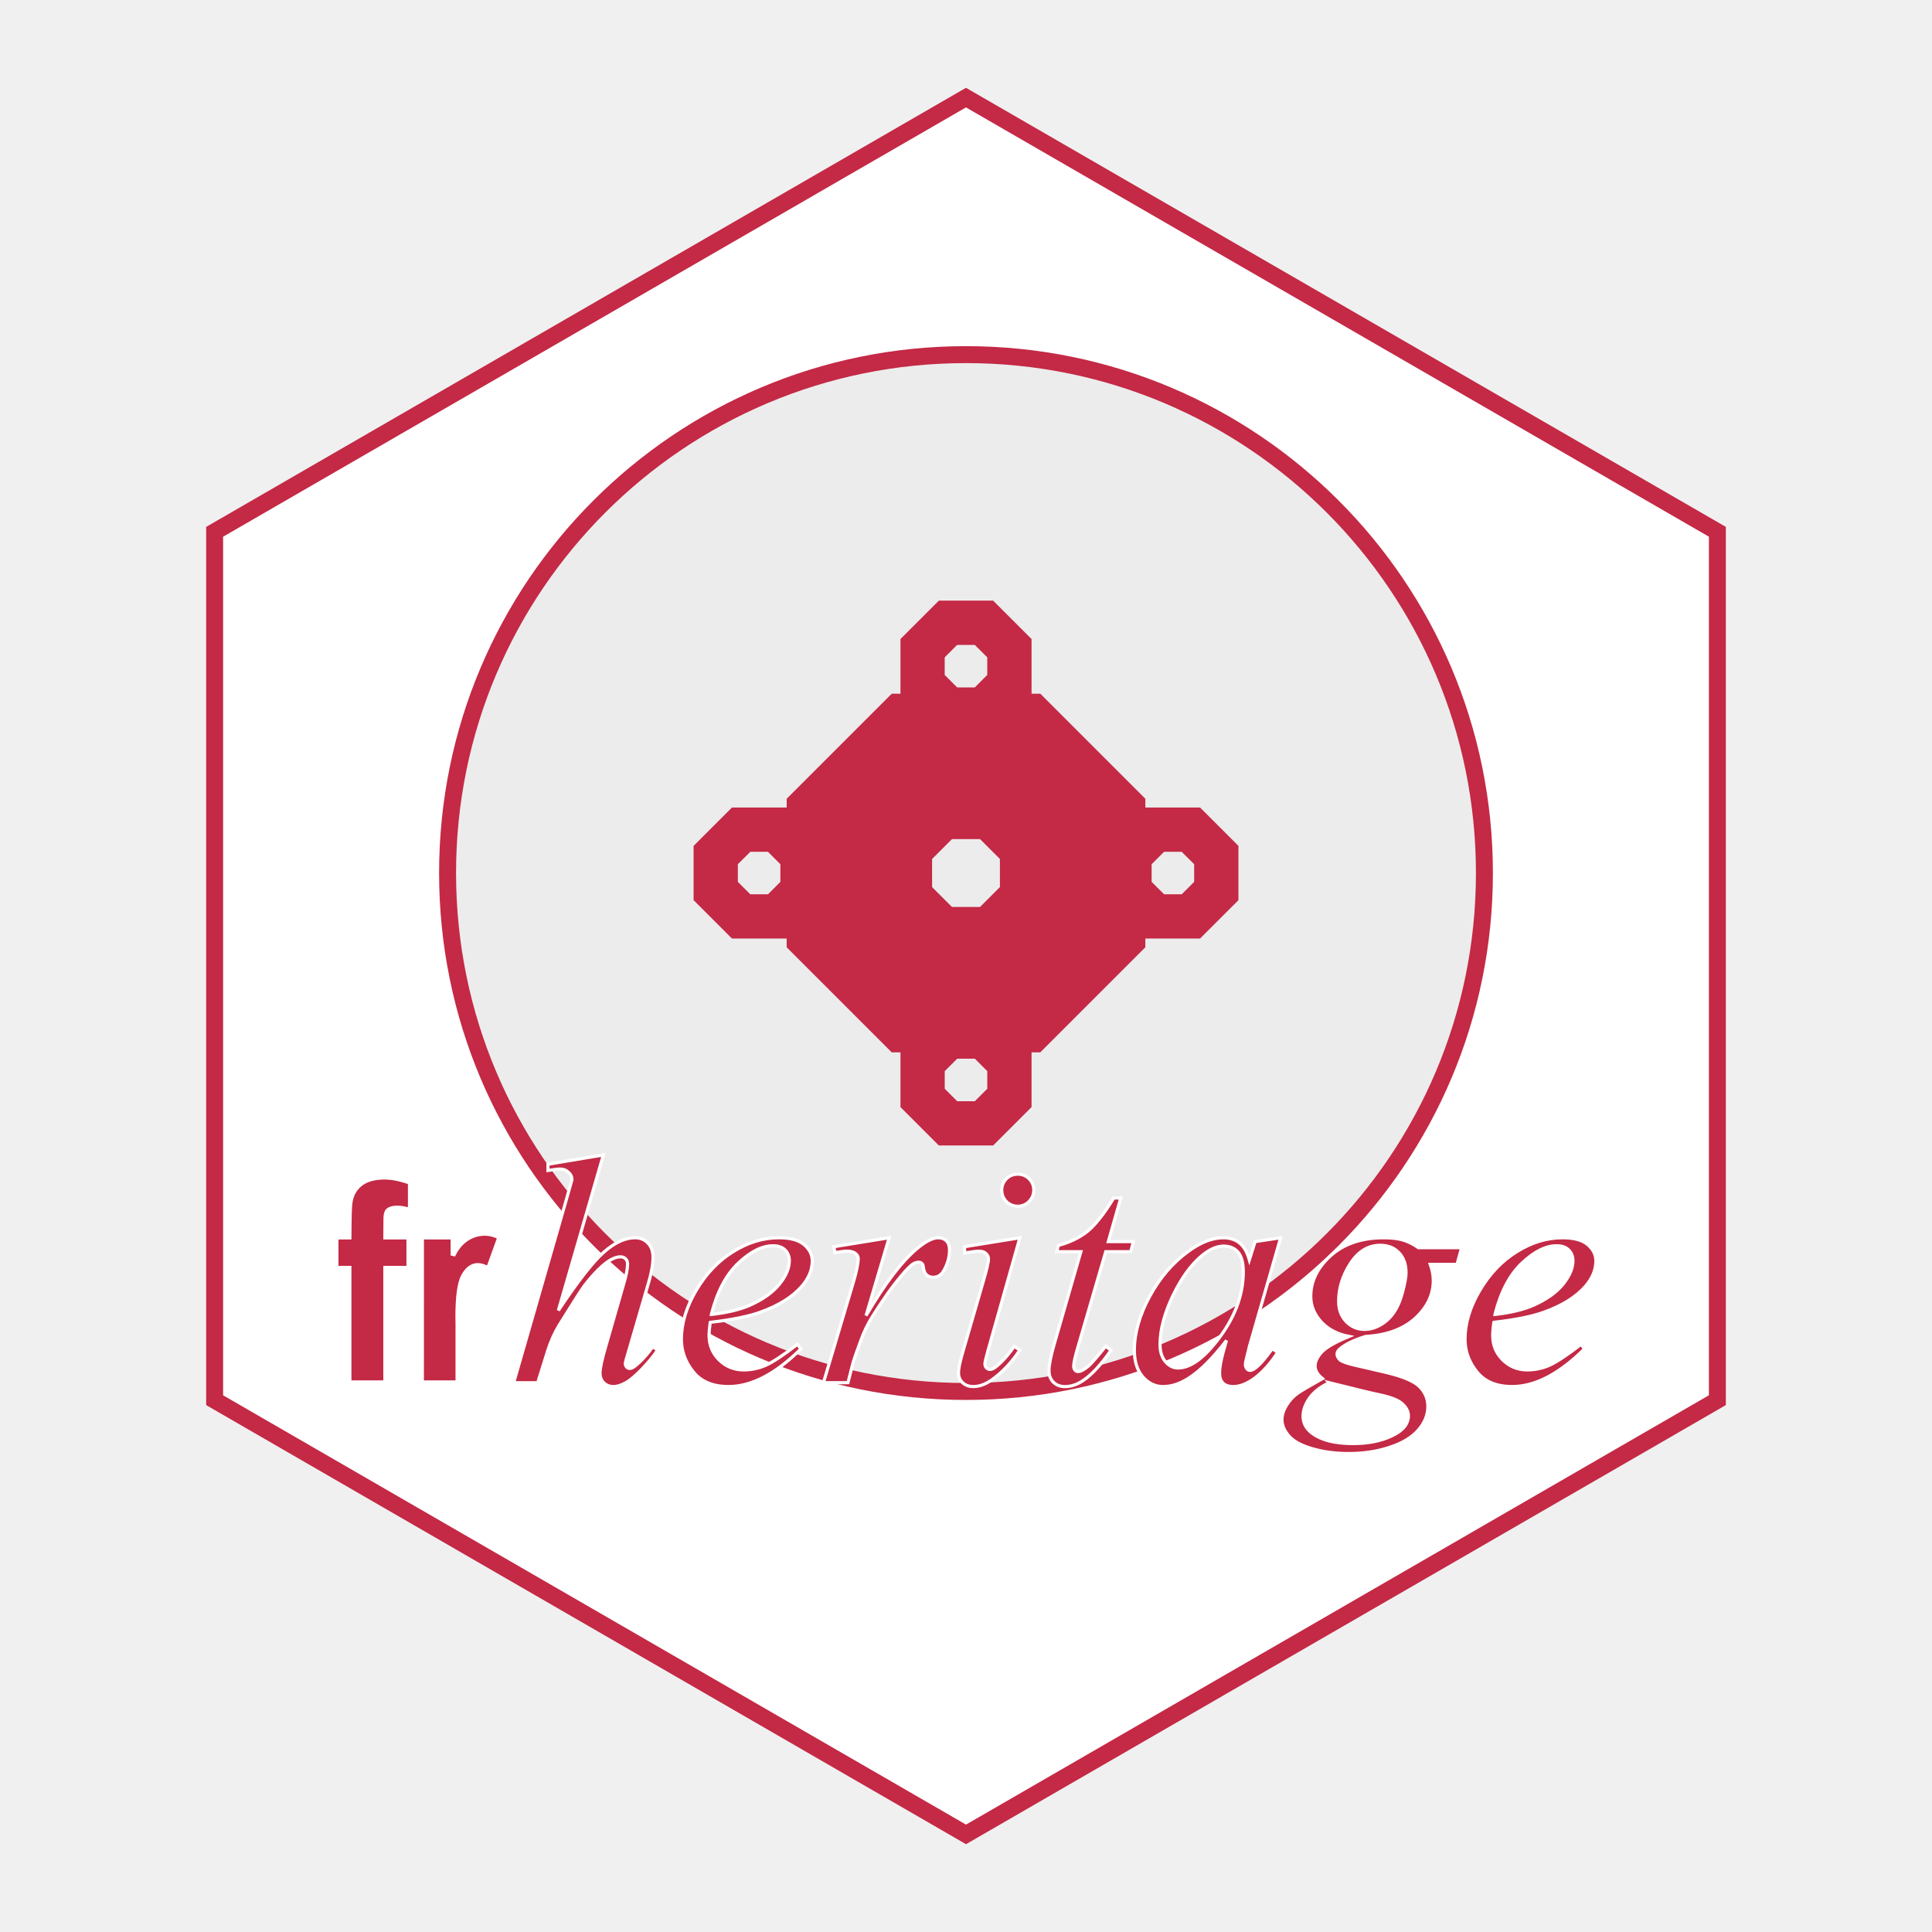
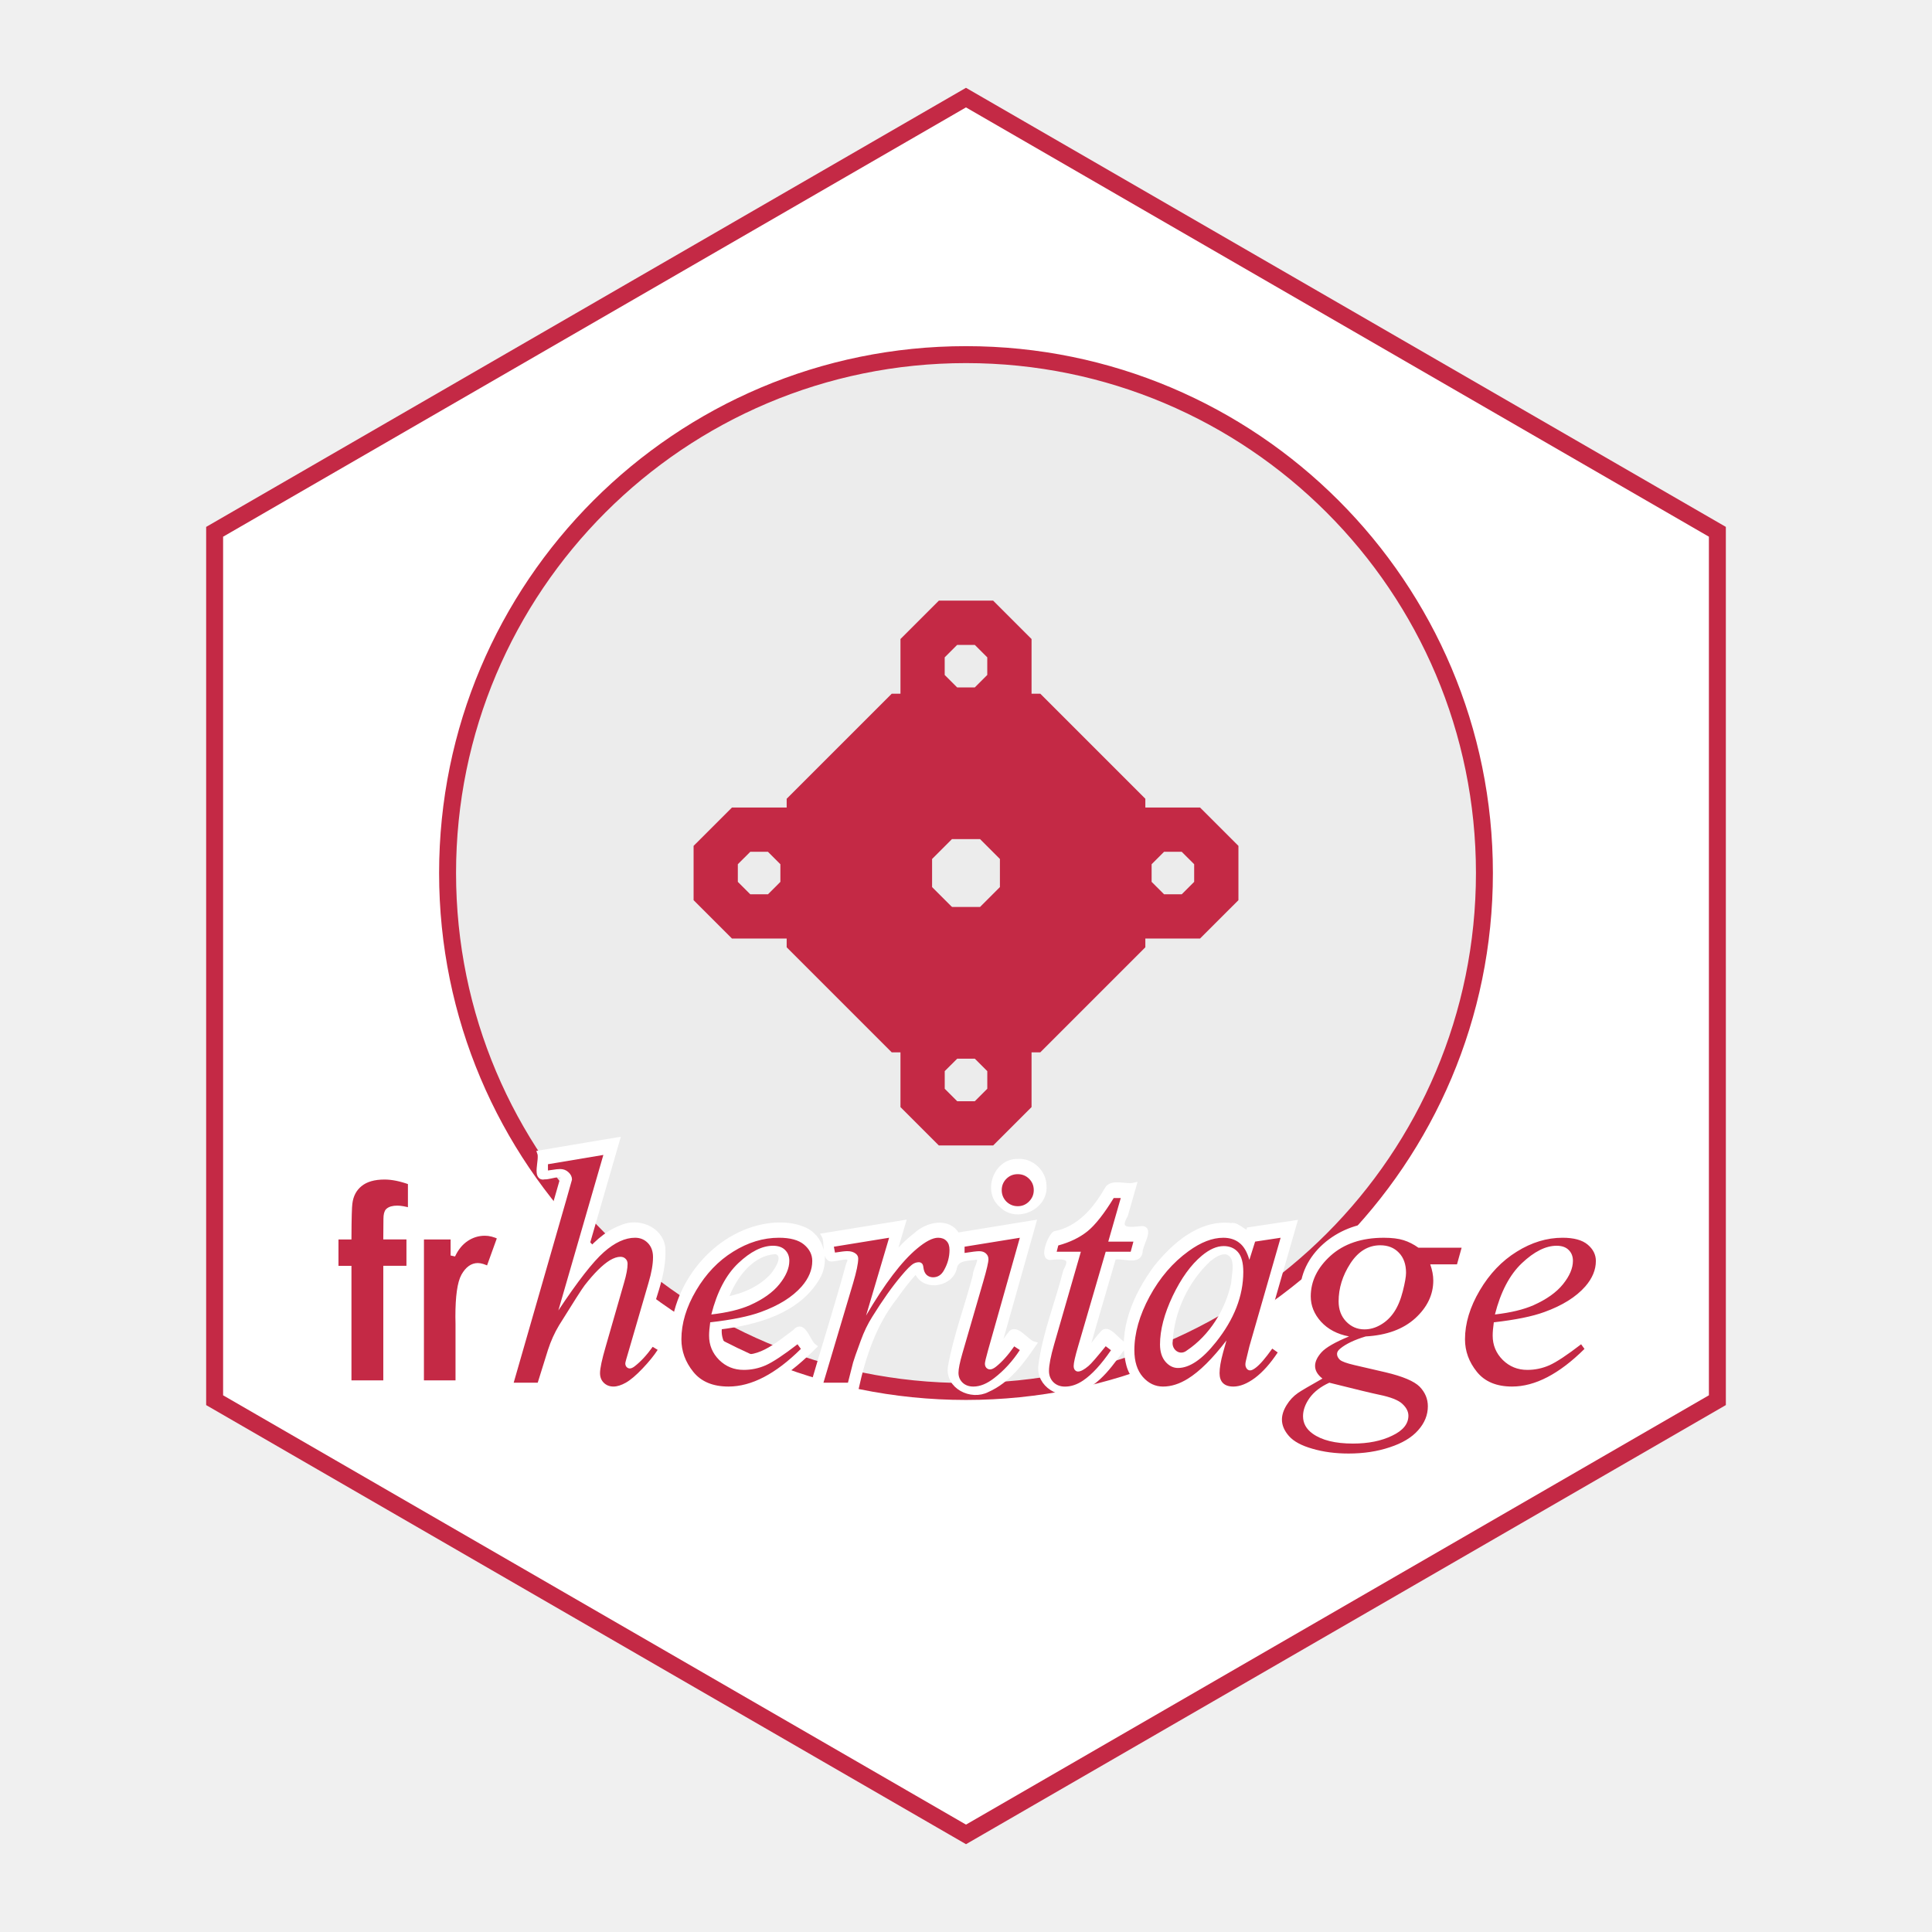
<svg xmlns="http://www.w3.org/2000/svg" width="110mm" height="110mm" viewBox="0 0 110 110" version="1.1" id="svg1" xml:space="preserve">
  <defs id="defs1" />
  <g id="layer1" style="display:inline">
    <path style="display:inline;fill:#ffffff;stroke:#c42945;stroke-width:0.734;stroke-miterlimit:3.3;stroke-opacity:1;paint-order:fill markers stroke" id="path3" d="M 62.984,68.484 27.303,80.252 -0.729,55.236 6.919,18.452 42.6,6.683 70.632,31.699 Z" transform="matrix(0.8754296,0.9818396,-0.9809597,0.876227,67.04242,-17.40449)" />
    <circle style="fill:#ececec;stroke:#c42945;stroke-width:0.965;stroke-miterlimit:3.3;paint-order:fill markers stroke" id="path1" cx="55" cy="49.708" r="29.517" />
    <path id="path4562" style="fill:#c42945;fill-opacity:1;fill-rule:nonzero;stroke:none;stroke-width:0.331" d="m 51.269,63.033 v -3.117 h -0.498 c -1.994,-1.994 -3.987,-3.987 -5.981,-5.981 v -0.498 h -3.114 c -0.729,-0.728 -1.457,-1.457 -2.186,-2.185 v -3.091 c 0.729,-0.728 1.457,-1.457 2.186,-2.185 h 3.114 v -0.498 c 1.994,-1.994 3.987,-3.987 5.981,-5.981 h 0.498 v -3.114 l 2.186,-2.185 h 3.091 c 0.729,0.728 1.457,1.457 2.186,2.185 v 3.114 h 0.498 c 1.994,1.994 3.987,3.987 5.981,5.981 v 0.498 h 3.114 l 2.186,2.185 v 3.091 l -2.186,2.185 h -3.114 v 0.498 l -5.981,5.981 h -0.498 v 3.117 c -0.729,0.728 -1.457,1.457 -2.186,2.185 H 53.454 C 52.726,64.49 51.997,63.762 51.269,63.033 Z m 3.262,-0.334 h 0.971 c 0.237,-0.237 0.473,-0.473 0.71,-0.71 V 60.986 C 55.867,60.642 55.502,60.277 55.502,60.277 h -1.003 c 0,0 -0.366,0.366 -0.71,0.709 v 1.003 c 0.237,0.237 0.473,0.473 0.71,0.71 z M 54.238,51.638 h 1.562 l 1.131,-1.131 v -1.6 c -0.377,-0.377 -0.754,-0.754 -1.131,-1.131 h -1.6 l -1.131,1.131 v 1.6 c 0.367,0.368 0.734,0.736 1.103,1.102 0.02,0.014 0.039,0.035 0.066,0.029 z M 42.752,50.918 h 0.972 c 0.352,-0.344 0.708,-0.709 0.708,-0.709 v -1.003 c 0,0 -0.366,-0.366 -0.71,-0.71 h -1.003 c -0.237,0.237 -0.473,0.473 -0.71,0.71 v 1.003 c 0.237,0.236 0.473,0.473 0.71,0.709 z m 23.559,0 h 0.971 L 67.991,50.209 V 49.206 C 67.754,48.969 67.518,48.733 67.281,48.496 h -1.003 c -0.344,0.344 -0.71,0.71 -0.71,0.71 v 1.003 c 0,0 0.366,0.366 0.71,0.709 z M 56.211,38.43 v -1.003 l -0.71,-0.709 h -1.004 c -0.237,0.236 -0.473,0.473 -0.71,0.709 v 1.003 c 0.344,0.344 0.71,0.709 0.71,0.709 h 1.003 c 0,0 -0.179,0.18 0.71,-0.709 z" />
-     <g id="g1" transform="translate(2.076815,16.93334)" style="fill:#c42945;fill-opacity:1;stroke:#ffffff">
-       <path d="m 32.276,48.824 -2.563,8.856 q 1.66,-2.499 2.59,-3.32 0.93,-0.821 1.778,-0.821 0.438,0 0.73,0.301 0.292,0.301 0.292,0.803 0,0.602 -0.255,1.459 l -1.113,3.821 q -0.21,0.693 -0.21,0.766 0,0.128 0.073,0.21 0.082,0.082 0.182,0.082 0.119,0 0.274,-0.119 0.52,-0.401 1.031,-1.113 l 0.283,0.173 q -0.31,0.483 -0.866,1.067 -0.547,0.575 -0.948,0.803 -0.392,0.219 -0.702,0.219 -0.337,0 -0.556,-0.219 -0.21,-0.21 -0.21,-0.547 0,-0.401 0.319,-1.496 l 1.049,-3.648 q 0.201,-0.684 0.201,-1.076 0,-0.182 -0.119,-0.292 -0.109,-0.109 -0.292,-0.109 -0.264,0 -0.602,0.201 -0.62,0.383 -1.432,1.423 -0.219,0.283 -1.459,2.28 -0.383,0.638 -0.629,1.395 l -0.584,1.87 h -1.368 l 3.001,-10.433 0.319,-1.131 q 0,-0.237 -0.201,-0.42 -0.192,-0.182 -0.474,-0.182 -0.164,0 -0.502,0.055 l -0.192,0.027 v -0.356 z m 6.083,9.531 q -0.064,0.456 -0.064,0.757 0,0.812 0.575,1.386 0.575,0.565 1.395,0.565 0.657,0 1.259,-0.264 0.611,-0.274 1.806,-1.195 l 0.192,0.264 q -2.161,2.143 -4.122,2.143 -1.332,0 -2.006,-0.839 -0.675,-0.839 -0.675,-1.851 0,-1.359 0.839,-2.782 0.839,-1.423 2.107,-2.207 1.268,-0.793 2.608,-0.793 0.967,0 1.432,0.392 0.465,0.392 0.465,0.93 0,0.757 -0.602,1.45 -0.793,0.903 -2.335,1.459 -1.021,0.374 -2.873,0.584 z m 0.064,-0.447 q 1.35,-0.155 2.198,-0.529 1.122,-0.502 1.678,-1.195 0.565,-0.702 0.565,-1.332 0,-0.383 -0.246,-0.62 -0.237,-0.237 -0.684,-0.237 -0.93,0 -1.979,0.994 -1.04,0.985 -1.532,2.918 z m 6.977,-3.858 3.146,-0.511 -1.313,4.432 q 1.596,-2.727 2.9,-3.812 0.739,-0.62 1.204,-0.62 0.301,0 0.474,0.182 0.173,0.173 0.173,0.511 0,0.602 -0.31,1.149 -0.219,0.41 -0.629,0.41 -0.21,0 -0.365,-0.137 -0.146,-0.137 -0.182,-0.42 -0.018,-0.173 -0.082,-0.228 -0.073,-0.073 -0.173,-0.073 -0.155,0 -0.292,0.073 -0.237,0.128 -0.72,0.711 -0.757,0.894 -1.642,2.317 -0.383,0.602 -0.657,1.359 -0.383,1.04 -0.438,1.249 l -0.292,1.149 H 44.807 l 1.687,-5.664 q 0.292,-0.985 0.292,-1.405 0,-0.164 -0.137,-0.274 -0.182,-0.146 -0.483,-0.146 -0.192,0 -0.702,0.082 z m 10.47,-4.131 q 0.383,0 0.648,0.264 0.264,0.264 0.264,0.648 0,0.374 -0.274,0.648 -0.264,0.264 -0.638,0.264 -0.374,0 -0.648,-0.264 -0.264,-0.274 -0.264,-0.648 0,-0.383 0.264,-0.648 0.264,-0.264 0.648,-0.264 z m 0.119,3.621 -1.806,6.393 q -0.182,0.648 -0.182,0.775 0,0.146 0.082,0.237 0.091,0.091 0.21,0.091 0.137,0 0.328,-0.146 0.52,-0.41 1.049,-1.167 l 0.319,0.21 q -0.62,0.949 -1.459,1.596 -0.62,0.483 -1.186,0.483 -0.374,0 -0.611,-0.219 -0.237,-0.228 -0.237,-0.565 0,-0.337 0.228,-1.122 l 1.186,-4.086 q 0.292,-1.003 0.292,-1.259 0,-0.201 -0.146,-0.328 -0.137,-0.128 -0.383,-0.128 -0.201,0 -0.83,0.1 v -0.356 z m 5.746,-2.262 -0.711,2.481 h 1.432 l -0.155,0.575 h -1.423 l -1.569,5.381 q -0.255,0.866 -0.255,1.122 0,0.155 0.073,0.237 0.073,0.082 0.173,0.082 0.228,0 0.602,-0.319 0.219,-0.182 0.976,-1.122 l 0.301,0.228 q -0.839,1.222 -1.587,1.724 -0.511,0.347 -1.031,0.347 -0.401,0 -0.657,-0.246 -0.255,-0.255 -0.255,-0.648 0,-0.492 0.292,-1.505 l 1.523,-5.281 h -1.377 l 0.091,-0.356 q 1.003,-0.274 1.669,-0.812 0.666,-0.547 1.487,-1.888 z m 9.102,2.262 -1.778,6.183 -0.201,0.83 q -0.027,0.119 -0.027,0.201 0,0.146 0.091,0.255 0.073,0.082 0.182,0.082 0.119,0 0.31,-0.146 0.356,-0.264 0.948,-1.094 l 0.31,0.219 q -0.629,0.949 -1.295,1.45 -0.666,0.492 -1.231,0.492 -0.392,0 -0.593,-0.201 -0.192,-0.192 -0.192,-0.565 0,-0.447 0.201,-1.177 l 0.192,-0.684 q -1.195,1.56 -2.198,2.18 -0.72,0.447 -1.414,0.447 -0.666,0 -1.149,-0.547 -0.483,-0.556 -0.483,-1.523 0,-1.45 0.866,-3.055 0.876,-1.614 2.216,-2.581 1.049,-0.766 1.979,-0.766 0.556,0 0.921,0.292 0.374,0.292 0.565,0.967 l 0.328,-1.04 z m -3.247,0.474 q -0.584,0 -1.24,0.547 -0.93,0.775 -1.66,2.298 -0.72,1.523 -0.72,2.754 0,0.62 0.31,0.985 0.31,0.356 0.711,0.356 0.994,0 2.161,-1.468 1.56,-1.952 1.56,-4.004 0,-0.775 -0.301,-1.122 -0.301,-0.347 -0.821,-0.347 z m 13.553,0.091 -0.264,0.949 h -1.523 q 0.173,0.492 0.173,0.921 0,1.204 -1.021,2.143 -1.031,0.939 -2.827,1.04 -0.967,0.292 -1.45,0.693 -0.182,0.146 -0.182,0.301 0,0.182 0.164,0.337 0.164,0.146 0.83,0.301 l 1.769,0.41 q 1.468,0.347 1.943,0.821 0.465,0.483 0.465,1.113 0,0.748 -0.556,1.368 -0.547,0.62 -1.614,0.967 -1.058,0.356 -2.344,0.356 -1.131,0 -2.061,-0.274 -0.93,-0.264 -1.332,-0.72 -0.401,-0.456 -0.401,-0.939 0,-0.392 0.264,-0.821 0.255,-0.42 0.648,-0.693 0.246,-0.173 1.395,-0.821 -0.42,-0.328 -0.42,-0.721 0,-0.365 0.365,-0.775 0.374,-0.41 1.569,-0.903 -1.003,-0.192 -1.596,-0.839 -0.584,-0.648 -0.584,-1.441 0,-1.295 1.131,-2.317 1.14,-1.021 3.028,-1.021 0.684,0 1.122,0.137 0.438,0.137 0.848,0.429 z m -3.165,1.432 q 0,-0.73 -0.41,-1.149 -0.401,-0.42 -1.058,-0.42 -1.031,0 -1.705,1.04 -0.666,1.031 -0.666,2.152 0,0.702 0.429,1.149 0.429,0.447 1.04,0.447 0.483,0 0.93,-0.264 0.456,-0.264 0.766,-0.73 0.31,-0.465 0.492,-1.186 0.182,-0.721 0.182,-1.04 z m -4.369,6.256 q -0.739,0.337 -1.122,0.866 -0.374,0.529 -0.374,1.04 0,0.602 0.547,0.994 0.784,0.565 2.298,0.565 1.304,0 2.225,-0.447 0.93,-0.438 0.93,-1.14 0,-0.356 -0.347,-0.675 -0.337,-0.319 -1.322,-0.52 -0.538,-0.109 -2.836,-0.684 z m 9.366,-3.438 q -0.064,0.456 -0.064,0.757 0,0.812 0.575,1.386 0.575,0.565 1.395,0.565 0.657,0 1.259,-0.264 0.611,-0.274 1.806,-1.195 l 0.192,0.264 q -2.161,2.143 -4.122,2.143 -1.332,0 -2.006,-0.839 -0.675,-0.839 -0.675,-1.851 0,-1.359 0.839,-2.782 0.839,-1.423 2.107,-2.207 1.268,-0.793 2.608,-0.793 0.967,0 1.432,0.392 0.465,0.392 0.465,0.93 0,0.757 -0.602,1.45 -0.793,0.903 -2.335,1.459 -1.021,0.374 -2.873,0.584 z m 0.064,-0.447 q 1.35,-0.155 2.198,-0.529 1.122,-0.502 1.678,-1.195 0.565,-0.702 0.565,-1.332 0,-0.383 -0.246,-0.62 -0.237,-0.237 -0.684,-0.237 -0.93,0 -1.979,0.994 -1.04,0.985 -1.532,2.918 z" id="text1" style="-inkscape-font-specification:'Times New Roman,  Italic';fill:#c42945;fill-opacity:1;stroke-width:0.179;stroke:#ffffff" aria-label="heritage" />
-       <path style="font-weight:bold;font-size:10.583px;line-height:1.25;font-family:'Century Gothic';-inkscape-font-specification:'Century Gothic Bold';text-align:center;text-anchor:middle;fill:#c42945;fill-opacity:1;stroke-width:0.265;stroke:#ffffff" d="m 17.062,53.505 h 0.739 q 0.008,-1.63 0.053,-1.927 0.084,-0.686 0.571,-1.082 0.495,-0.404 1.394,-0.404 0.647,0 1.462,0.297 v 1.584 q -0.449,-0.13 -0.739,-0.13 -0.366,0 -0.533,0.152 -0.122,0.114 -0.122,0.472 l -0.008,1.036 h 1.318 v 1.767 h -1.318 v 6.521 h -2.079 v -6.521 h -0.739 z m 4.867,0 h 1.782 v 1.044 q 0.289,-0.617 0.769,-0.937 0.48,-0.32 1.051,-0.32 0.404,0 0.845,0.213 l -0.647,1.79 q -0.366,-0.183 -0.602,-0.183 -0.48,0 -0.815,0.594 -0.328,0.594 -0.328,2.331 l 0.007,0.404 v 3.352 h -2.064 z" id="text49" aria-label="fr" />
-     </g>
+     <path id="text1-2" style="-inkscape-font-specification:'Times New Roman,  Italic';display:inline;fill:#ffffff;fill-opacity:1;stroke:#ffffff;stroke-width:0.279;stroke-dasharray:none" d="m 34.322,65.033 c -1.199,0.201 -2.397,0.402 -3.596,0.604 0.147,0.401 -0.327,1.518 0.297,1.37 0.311,0.028 1.276,-0.417 0.972,0.23 -1.124,3.941 -2.263,7.878 -3.396,11.817 0.82,0 1.641,0 2.461,0 0.483,-1.534 0.857,-3.141 1.858,-4.444 0.608,-0.955 1.293,-2.177 2.328,-2.668 -0.404,2.039 -1.277,3.975 -1.559,6.037 -0.055,1.086 1.295,1.637 2.134,1.069 1.04,-0.584 1.778,-1.576 2.43,-2.551 -0.468,-0.125 -1.084,-1.073 -1.402,-0.4 -0.567,0.894 -0.34,0.173 -0.142,-0.427 0.348,-1.533 1.126,-3.02 1.037,-4.622 -0.136,-1.104 -1.434,-1.587 -2.375,-1.152 -0.89,0.335 -1.584,1.029 -2.172,1.754 0.652,-2.251 1.302,-4.503 1.955,-6.754 -0.277,0.046 -0.553,0.092 -0.83,0.139 z m 23.637,1.09 c -1.246,-0.04 -1.887,1.71 -0.934,2.498 0.857,0.881 2.522,0.12 2.418,-1.104 -5.73e-4,-0.777 -0.707,-1.444 -1.484,-1.395 z m 5.062,1.598 c -0.656,1.155 -1.597,2.251 -2.966,2.515 -0.268,0.172 -0.764,1.442 -0.218,1.358 0.717,-0.074 1.334,-0.072 0.836,0.769 -0.448,1.795 -1.173,3.536 -1.412,5.374 -0.15,1.106 1.117,1.85 2.081,1.433 1.232,-0.435 1.967,-1.605 2.705,-2.607 -0.43,-0.136 -0.959,-1.137 -1.311,-0.613 -0.259,0.265 -0.756,1.014 -0.873,0.971 0.501,-1.78 1.032,-3.551 1.544,-5.327 0.463,-0.148 1.397,0.319 1.508,-0.29 -0.014,-0.447 0.749,-1.488 -0.035,-1.345 -0.722,0.086 -1.29,0.057 -0.801,-0.769 0.164,-0.57 0.327,-1.141 0.49,-1.711 -0.482,0.113 -1.281,-0.248 -1.549,0.242 z m -12.424,2.027 c -1.227,0.199 -2.454,0.4 -3.682,0.598 0.226,0.386 -0.059,1.479 0.551,1.327 0.371,-0.024 1.18,-0.354 0.842,0.322 -0.645,2.366 -1.394,4.703 -2.077,7.059 0.839,0 1.678,0 2.518,0 0.405,-1.841 1.01,-3.676 2.192,-5.175 0.382,-0.536 0.775,-1.071 1.239,-1.54 0.298,1.014 1.85,0.876 2.146,-0.08 0.095,-0.643 0.682,-0.596 1.22,-0.671 0.535,-0.1 -0.045,0.728 -0.016,1.024 -0.442,1.71 -1.106,3.445 -1.421,5.213 -0.164,1.116 1.189,1.782 2.107,1.303 1.167,-0.513 1.958,-1.577 2.654,-2.602 -0.444,-0.114 -1.042,-1.093 -1.372,-0.55 -0.144,0.156 -0.665,0.999 -0.642,0.727 0.666,-2.363 1.336,-4.725 2,-7.089 -1.451,0.239 -2.903,0.474 -4.355,0.709 -0.501,-0.905 -1.739,-0.601 -2.362,-0.001 -0.489,0.366 -0.909,0.814 -1.3,1.281 0.196,-0.663 0.393,-1.327 0.588,-1.99 -0.277,0.046 -0.553,0.091 -0.83,0.137 z m 22.295,-0.002 c -0.592,0.089 -1.185,0.18 -1.777,0.268 -0.091,0.456 -0.636,-0.357 -1.025,-0.24 -1.764,-0.202 -3.258,1.13 -4.285,2.414 -1.139,1.556 -2.047,3.582 -1.535,5.535 0.338,1.249 1.826,1.913 2.992,1.364 0.646,-0.203 1.246,-0.723 1.706,-1.106 -0.088,1.023 1.106,1.569 1.953,1.179 1.191,-0.405 1.944,-1.494 2.625,-2.485 -0.439,-0.126 -1.014,-1.119 -1.345,-0.581 -0.182,0.221 -0.7,1.061 -0.466,0.39 0.658,-2.286 1.314,-4.573 1.972,-6.859 -0.271,0.041 -0.543,0.082 -0.814,0.123 z m -28.842,0.008 c -3.123,0.273 -5.646,3.249 -5.729,6.324 -0.025,1.653 1.352,3.265 3.069,3.189 1.982,0.067 3.637,-1.279 4.968,-2.599 -0.37,-0.269 -0.603,-1.425 -1.101,-0.838 -0.996,0.731 -2.208,1.84 -3.532,1.28 -0.565,-0.28 -0.856,-0.94 -0.754,-1.553 2.065,-0.253 4.435,-0.884 5.564,-2.797 0.593,-0.962 0.271,-2.393 -0.848,-2.795 -0.513,-0.213 -1.09,-0.243 -1.638,-0.211 z m 34.314,0.004 c -2.106,0.043 -4.294,1.745 -4.204,3.975 0.033,0.914 0.607,1.747 1.376,2.215 -0.753,0.397 -1.431,1.339 -0.992,2.191 -1.095,0.501 -2.265,1.558 -1.98,2.885 0.871,2.251 3.891,2.202 5.898,1.906 1.508,-0.246 3.252,-1.163 3.411,-2.857 0.153,-1.216 -0.888,-2.181 -2,-2.429 -0.989,-0.319 -2.026,-0.463 -3.02,-0.762 1.024,-0.705 2.385,-0.414 3.421,-1.12 1.203,-0.67 2.1,-2.037 1.888,-3.449 0.452,-0.13 1.35,0.329 1.359,-0.387 0.021,-0.491 0.648,-1.442 0.253,-1.619 -0.962,-0.05 -1.983,0.098 -2.909,-0.07 -0.742,-0.47 -1.645,-0.535 -2.5,-0.479 z m 10.301,-0.004 c -3.121,0.274 -5.644,3.246 -5.727,6.32 -0.031,1.655 1.35,3.267 3.067,3.193 1.983,0.068 3.637,-1.28 4.968,-2.599 -0.37,-0.269 -0.603,-1.425 -1.101,-0.838 -0.997,0.732 -2.209,1.843 -3.535,1.278 -0.56,-0.283 -0.854,-0.939 -0.748,-1.551 2.064,-0.254 4.432,-0.883 5.562,-2.795 0.594,-0.961 0.273,-2.394 -0.846,-2.797 -0.515,-0.211 -1.09,-0.244 -1.641,-0.21 z m -9.811,1.494 c 0.948,0.183 0.76,1.368 0.529,2.042 -0.158,0.933 -1.146,2.063 -2.148,1.513 -0.791,-0.665 -0.361,-1.886 0.067,-2.648 0.303,-0.558 0.877,-1.04 1.552,-0.907 z m -34.658,0.016 c 0.594,0.227 0.07,1.007 -0.184,1.33 -0.684,0.78 -1.699,1.203 -2.701,1.391 0.441,-1.251 1.436,-2.671 2.885,-2.721 z m 44.617,0 c 0.591,0.226 0.069,1.008 -0.184,1.33 -0.685,0.78 -1.701,1.201 -2.703,1.391 0.441,-1.251 1.438,-2.675 2.887,-2.721 z m -18.941,0.025 c 0.685,0.263 0.393,1.229 0.362,1.79 -0.333,1.55 -1.253,3.035 -2.577,3.924 -0.5,0.395 -1.126,-0.06 -1.025,-0.656 0.094,-1.741 0.919,-3.459 2.189,-4.648 0.299,-0.229 0.651,-0.485 1.051,-0.41 z m 7.602,8.207 c 0.731,0.263 1.751,0.16 2.234,0.855 -0.095,0.75 -1.081,0.893 -1.699,1.039 -1.055,0.1 -2.395,0.206 -3.163,-0.668 -0.255,-0.684 0.428,-1.498 1.06,-1.615 0.522,0.129 1.045,0.259 1.567,0.388 z" />
+     <path d="m 34.353,65.757 -2.563,8.856 q 1.66,-2.499 2.59,-3.32 0.93,-0.821 1.778,-0.821 0.438,0 0.73,0.301 0.292,0.301 0.292,0.803 0,0.602 -0.255,1.459 l -1.113,3.821 q -0.21,0.693 -0.21,0.766 0,0.128 0.073,0.21 0.082,0.082 0.182,0.082 0.119,0 0.274,-0.119 0.52,-0.401 1.031,-1.113 l 0.283,0.173 q -0.31,0.483 -0.866,1.067 -0.547,0.575 -0.948,0.803 -0.392,0.219 -0.702,0.219 -0.337,0 -0.556,-0.219 -0.21,-0.21 -0.21,-0.547 0,-0.401 0.319,-1.496 l 1.049,-3.648 q 0.201,-0.684 0.201,-1.076 0,-0.182 -0.119,-0.292 -0.109,-0.109 -0.292,-0.109 -0.264,0 -0.602,0.201 -0.62,0.383 -1.432,1.423 -0.219,0.283 -1.459,2.28 -0.383,0.638 -0.629,1.395 l -0.584,1.87 h -1.368 l 3.001,-10.433 0.319,-1.131 q 0,-0.237 -0.201,-0.42 -0.192,-0.182 -0.474,-0.182 -0.164,0 -0.502,0.055 l -0.192,0.027 v -0.356 z m 6.083,9.531 q -0.064,0.456 -0.064,0.757 0,0.812 0.575,1.386 0.575,0.565 1.395,0.565 0.657,0 1.259,-0.264 0.611,-0.274 1.806,-1.195 l 0.192,0.264 q -2.161,2.143 -4.122,2.143 -1.332,0 -2.006,-0.839 -0.675,-0.839 -0.675,-1.851 0,-1.359 0.839,-2.782 0.839,-1.423 2.107,-2.207 1.268,-0.793 2.608,-0.793 0.967,0 1.432,0.392 0.465,0.392 0.465,0.93 0,0.757 -0.602,1.45 -0.793,0.903 -2.335,1.459 -1.021,0.374 -2.873,0.584 z m 0.064,-0.447 q 1.35,-0.155 2.198,-0.529 1.122,-0.502 1.678,-1.195 0.565,-0.702 0.565,-1.332 0,-0.383 -0.246,-0.62 -0.237,-0.237 -0.684,-0.237 -0.93,0 -1.979,0.994 -1.04,0.985 -1.532,2.918 z m 6.977,-3.858 3.146,-0.511 -1.313,4.432 q 1.596,-2.727 2.9,-3.812 0.739,-0.62 1.204,-0.62 0.301,0 0.474,0.182 0.173,0.173 0.173,0.511 0,0.602 -0.31,1.149 -0.219,0.41 -0.629,0.41 -0.21,0 -0.365,-0.137 -0.146,-0.137 -0.182,-0.42 -0.018,-0.173 -0.082,-0.228 -0.073,-0.073 -0.173,-0.073 -0.155,0 -0.292,0.073 -0.237,0.128 -0.72,0.711 -0.757,0.894 -1.642,2.317 -0.383,0.602 -0.657,1.359 -0.383,1.04 -0.438,1.249 l -0.292,1.149 h -1.395 l 1.687,-5.664 q 0.292,-0.985 0.292,-1.405 0,-0.164 -0.137,-0.274 -0.182,-0.146 -0.483,-0.146 -0.192,0 -0.702,0.082 z M 57.946,66.852 q 0.383,0 0.648,0.264 0.264,0.264 0.264,0.648 0,0.374 -0.274,0.648 -0.264,0.264 -0.638,0.264 -0.374,0 -0.648,-0.264 -0.264,-0.274 -0.264,-0.648 0,-0.383 0.264,-0.648 0.264,-0.264 0.648,-0.264 z m 0.119,3.621 -1.806,6.393 q -0.182,0.648 -0.182,0.775 0,0.146 0.082,0.237 0.091,0.091 0.21,0.091 0.137,0 0.328,-0.146 0.52,-0.41 1.049,-1.167 l 0.319,0.21 q -0.62,0.949 -1.459,1.596 -0.62,0.483 -1.186,0.483 -0.374,0 -0.611,-0.219 -0.237,-0.228 -0.237,-0.565 0,-0.337 0.228,-1.122 l 1.186,-4.086 q 0.292,-1.003 0.292,-1.259 0,-0.201 -0.146,-0.328 -0.137,-0.128 -0.383,-0.128 -0.201,0 -0.83,0.1 v -0.356 z m 5.746,-2.262 -0.711,2.481 h 1.432 l -0.155,0.575 h -1.423 l -1.569,5.381 q -0.255,0.866 -0.255,1.122 0,0.155 0.073,0.237 0.073,0.082 0.173,0.082 0.228,0 0.602,-0.319 0.219,-0.182 0.976,-1.122 l 0.301,0.228 q -0.839,1.222 -1.587,1.724 -0.511,0.347 -1.031,0.347 -0.401,0 -0.657,-0.246 -0.255,-0.255 -0.255,-0.648 0,-0.492 0.292,-1.505 l 1.523,-5.281 h -1.377 l 0.091,-0.356 q 1.003,-0.274 1.669,-0.812 0.666,-0.547 1.487,-1.888 z m 9.102,2.262 -1.778,6.183 -0.201,0.83 q -0.027,0.119 -0.027,0.201 0,0.146 0.091,0.255 0.073,0.082 0.182,0.082 0.119,0 0.31,-0.146 0.356,-0.264 0.948,-1.094 l 0.31,0.219 q -0.629,0.949 -1.295,1.45 -0.666,0.492 -1.231,0.492 -0.392,0 -0.593,-0.201 -0.192,-0.192 -0.192,-0.565 0,-0.447 0.201,-1.177 l 0.192,-0.684 q -1.195,1.56 -2.198,2.18 -0.72,0.447 -1.414,0.447 -0.666,0 -1.149,-0.547 -0.483,-0.556 -0.483,-1.523 0,-1.45 0.866,-3.055 0.876,-1.614 2.216,-2.581 1.049,-0.766 1.979,-0.766 0.556,0 0.921,0.292 0.374,0.292 0.565,0.967 l 0.328,-1.04 z m -3.247,0.474 q -0.584,0 -1.24,0.547 -0.93,0.775 -1.66,2.298 -0.72,1.523 -0.72,2.754 0,0.62 0.31,0.985 0.31,0.356 0.711,0.356 0.994,0 2.161,-1.468 1.56,-1.952 1.56,-4.004 0,-0.775 -0.301,-1.122 -0.301,-0.347 -0.821,-0.347 z m 13.553,0.091 -0.264,0.949 h -1.523 q 0.173,0.492 0.173,0.921 0,1.204 -1.021,2.143 -1.031,0.939 -2.827,1.04 -0.967,0.292 -1.45,0.693 -0.182,0.146 -0.182,0.301 0,0.182 0.164,0.337 0.164,0.146 0.83,0.301 l 1.769,0.41 q 1.468,0.347 1.943,0.821 0.465,0.483 0.465,1.113 0,0.748 -0.556,1.368 -0.547,0.62 -1.614,0.967 -1.058,0.356 -2.344,0.356 -1.131,0 -2.061,-0.274 -0.93,-0.264 -1.332,-0.72 -0.401,-0.456 -0.401,-0.939 0,-0.392 0.264,-0.821 0.255,-0.42 0.648,-0.693 0.246,-0.173 1.395,-0.821 -0.42,-0.328 -0.42,-0.721 0,-0.365 0.365,-0.775 0.374,-0.41 1.569,-0.903 -1.003,-0.192 -1.596,-0.839 -0.584,-0.648 -0.584,-1.441 0,-1.295 1.131,-2.317 1.14,-1.021 3.028,-1.021 0.684,0 1.122,0.137 0.438,0.137 0.848,0.429 z m -3.165,1.432 q 0,-0.73 -0.41,-1.149 -0.401,-0.42 -1.058,-0.42 -1.031,0 -1.705,1.04 -0.666,1.031 -0.666,2.152 0,0.702 0.429,1.149 0.429,0.447 1.04,0.447 0.483,0 0.93,-0.264 0.456,-0.264 0.766,-0.73 0.31,-0.465 0.492,-1.186 0.182,-0.721 0.182,-1.04 z m -4.369,6.256 q -0.739,0.337 -1.122,0.866 -0.374,0.529 -0.374,1.04 0,0.602 0.547,0.994 0.784,0.565 2.298,0.565 1.304,0 2.225,-0.447 0.93,-0.438 0.93,-1.14 0,-0.356 -0.347,-0.675 -0.337,-0.319 -1.322,-0.52 -0.538,-0.109 -2.836,-0.684 z m 9.366,-3.438 q -0.064,0.456 -0.064,0.757 0,0.812 0.575,1.386 0.575,0.565 1.395,0.565 0.657,0 1.259,-0.264 0.611,-0.274 1.806,-1.195 l 0.192,0.264 q -2.161,2.143 -4.122,2.143 -1.332,0 -2.006,-0.839 -0.675,-0.839 -0.675,-1.851 0,-1.359 0.839,-2.782 0.839,-1.423 2.107,-2.207 1.268,-0.793 2.608,-0.793 0.967,0 1.432,0.392 0.465,0.392 0.465,0.93 0,0.757 -0.602,1.45 -0.793,0.903 -2.335,1.459 -1.021,0.374 -2.873,0.584 z m 0.064,-0.447 q 1.35,-0.155 2.198,-0.529 1.122,-0.502 1.678,-1.195 0.565,-0.702 0.565,-1.332 0,-0.383 -0.246,-0.62 -0.237,-0.237 -0.684,-0.237 -0.93,0 -1.979,0.994 -1.04,0.985 -1.532,2.918 z" id="text1" style="-inkscape-font-specification:'Times New Roman,  Italic';fill:#c42945;fill-opacity:1;stroke:none;stroke-width:0.279;stroke-dasharray:none" aria-label="heritage" />
+     <path style="font-weight:bold;font-size:10.583px;line-height:1.25;font-family:'Century Gothic';-inkscape-font-specification:'Century Gothic Bold';text-align:center;text-anchor:middle;fill:#c42945;fill-opacity:1;stroke:#ffffff;stroke-width:0.265" d="m 19.139,70.438 h 0.739 q 0.008,-1.63 0.053,-1.927 0.084,-0.686 0.571,-1.082 0.495,-0.404 1.394,-0.404 0.647,0 1.462,0.297 v 1.584 q -0.449,-0.13 -0.739,-0.13 -0.366,0 -0.533,0.152 -0.122,0.114 -0.122,0.472 l -0.008,1.036 h 1.318 v 1.767 h -1.318 v 6.521 H 19.878 V 72.205 H 19.139 Z m 4.867,0 h 1.782 v 1.044 q 0.289,-0.617 0.769,-0.937 0.48,-0.32 1.051,-0.32 0.404,0 0.845,0.213 l -0.647,1.79 q -0.366,-0.183 -0.602,-0.183 -0.48,0 -0.815,0.594 -0.328,0.594 -0.328,2.331 l 0.007,0.404 v 3.352 h -2.064 z" id="text49" aria-label="fr" />
  </g>
</svg>
